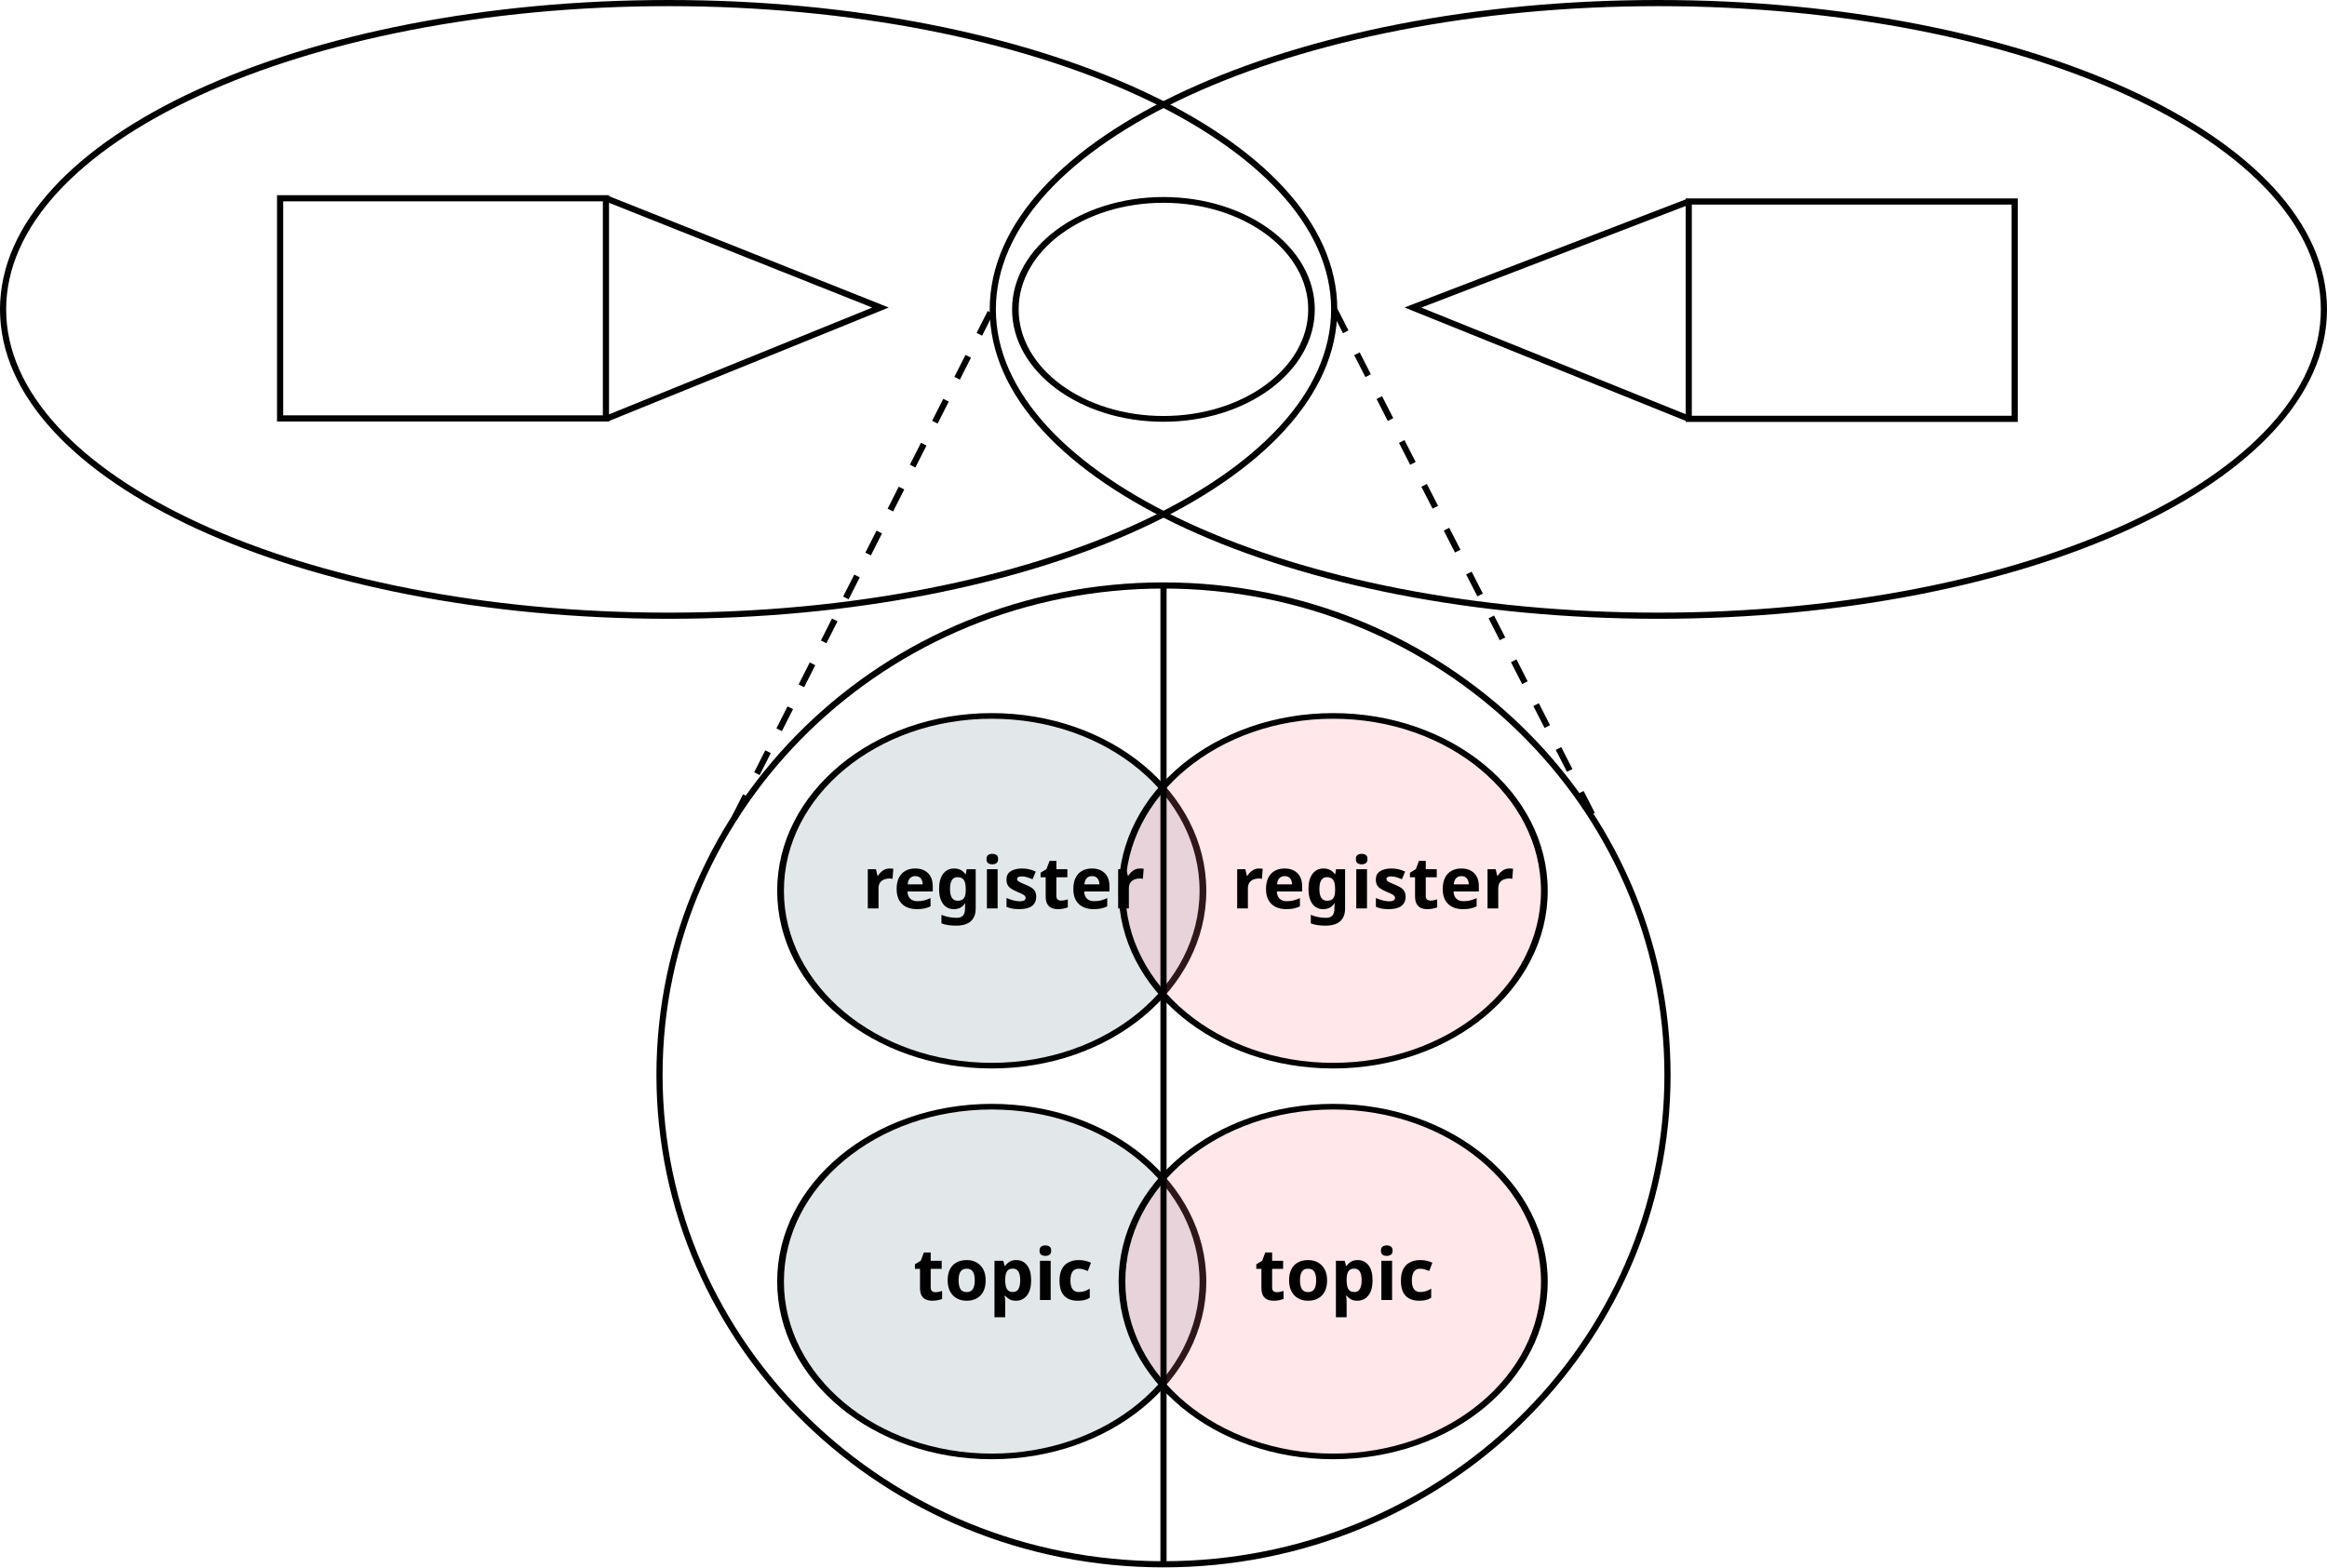
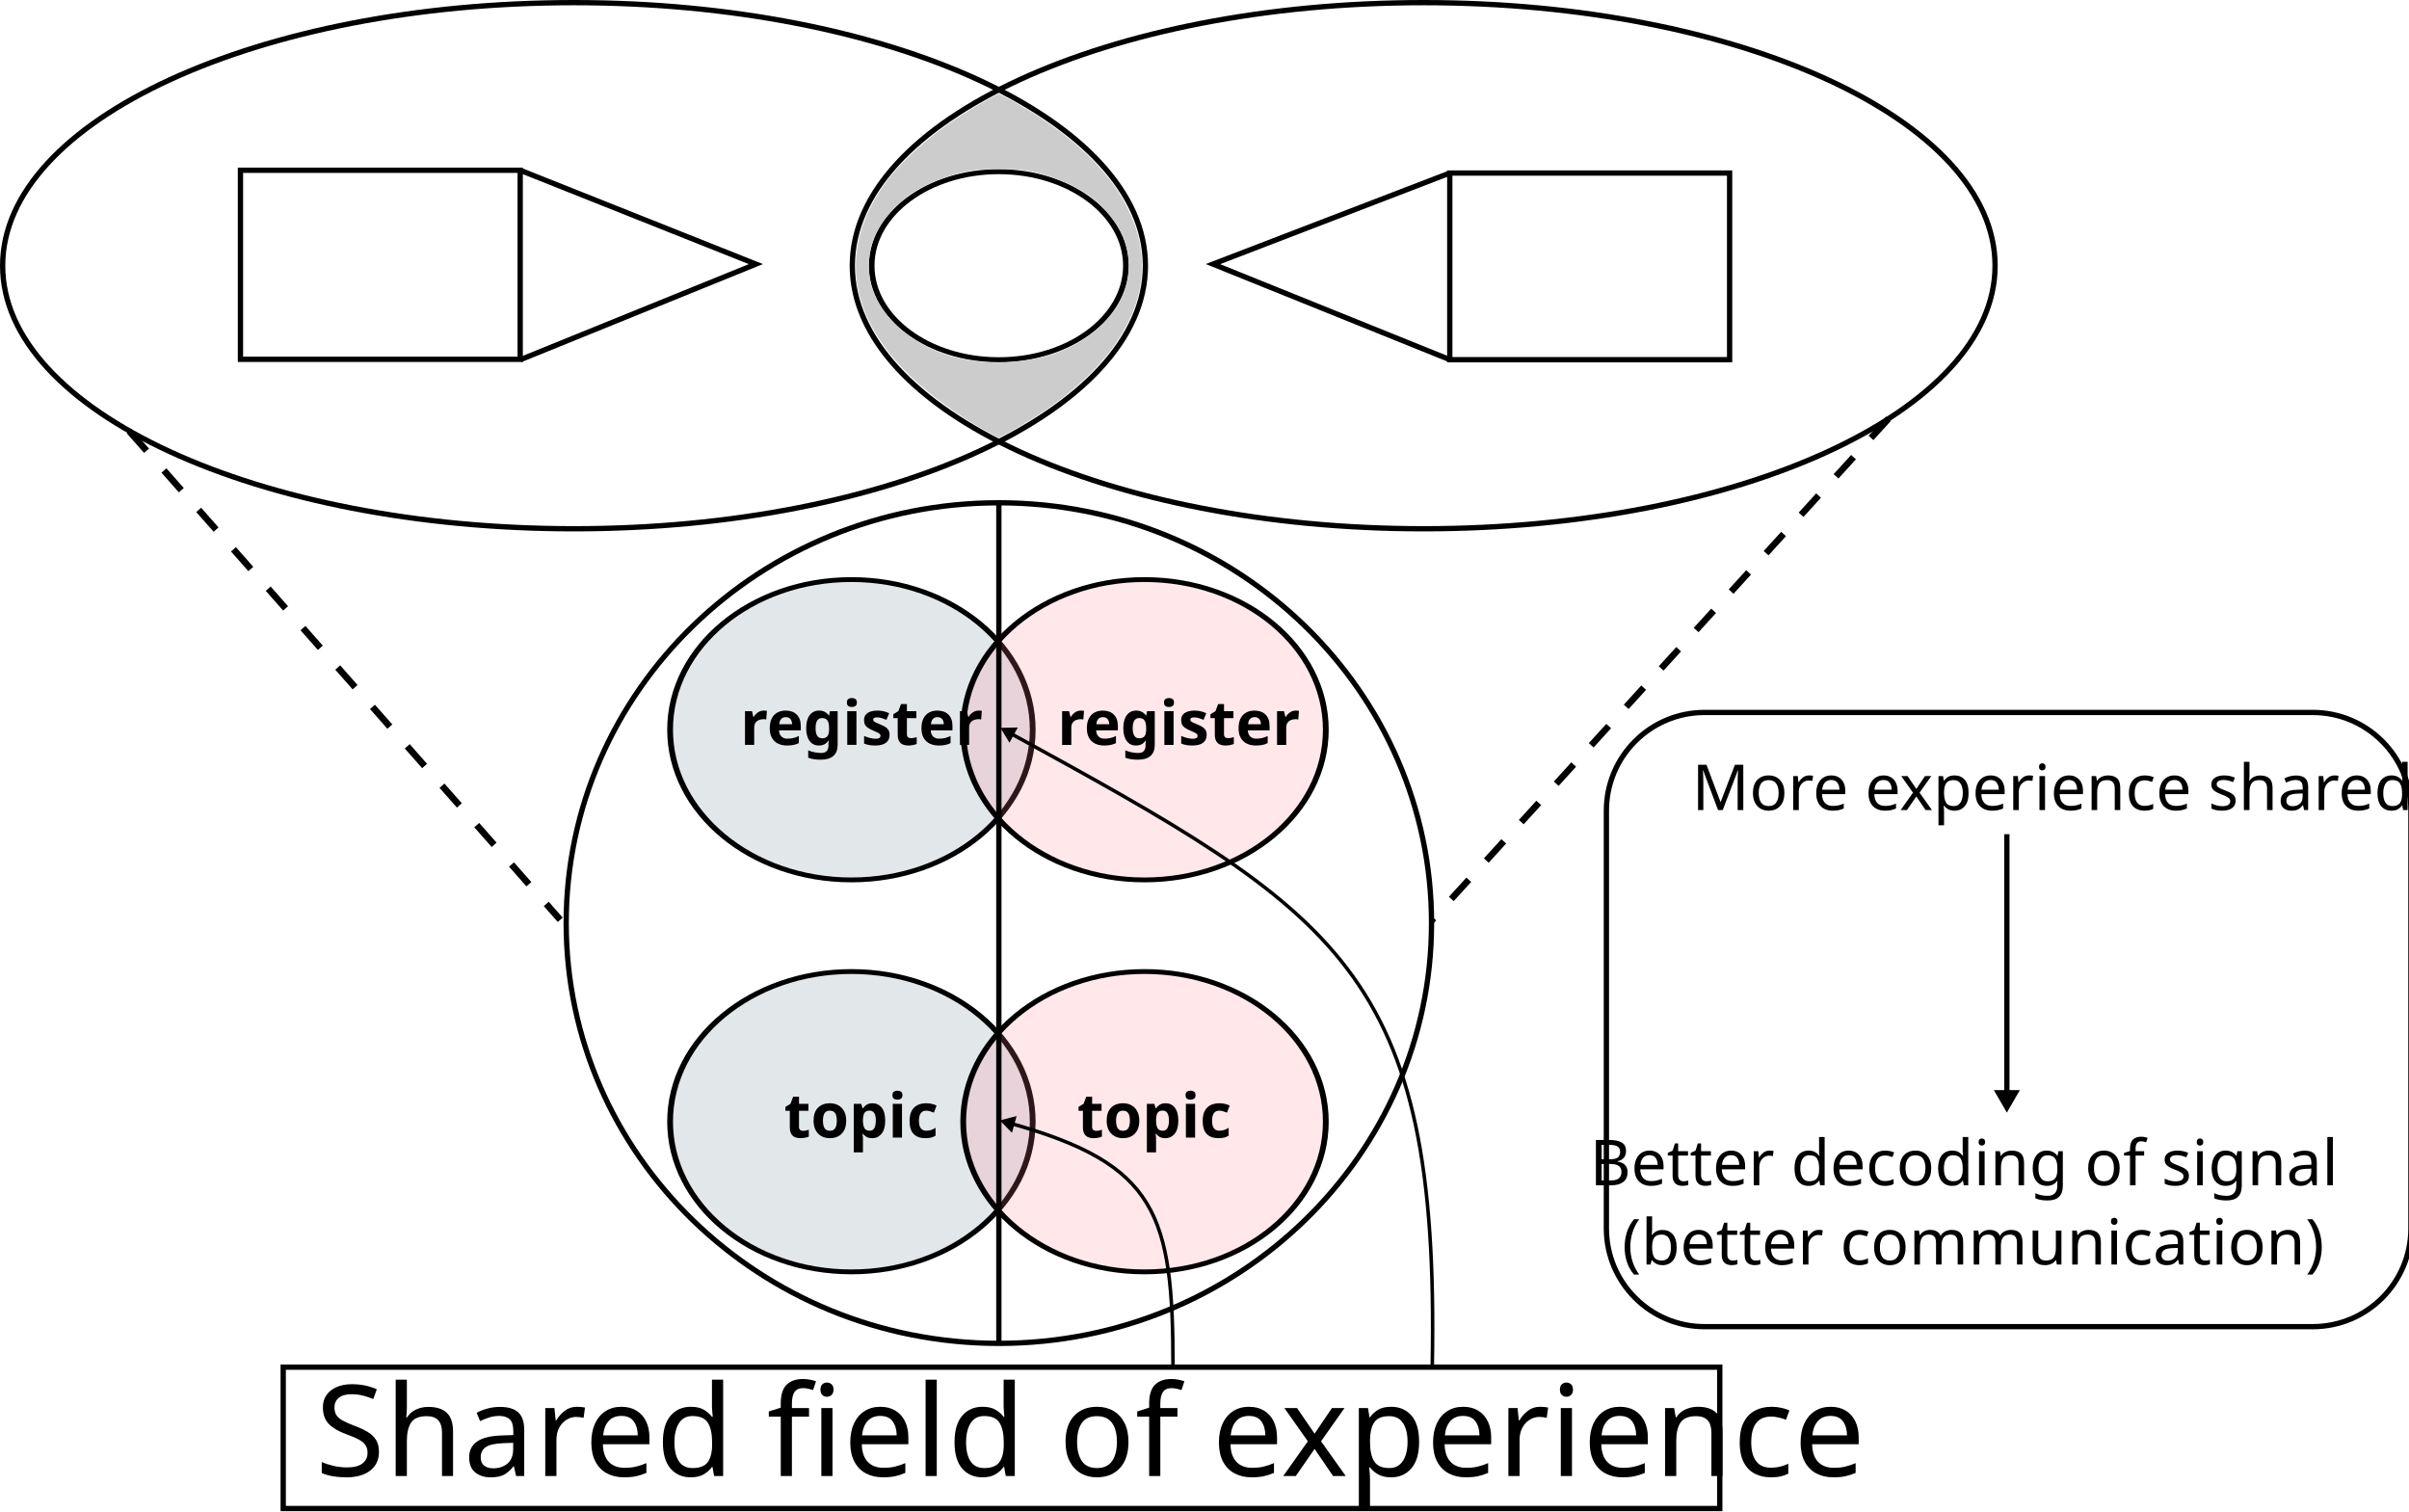
- <svg xmlns="http://www.w3.org/2000/svg" width="2267.581" height="1527.734" id="svg2" version="1.1">
-   <defs id="defs4" />
+ <svg xmlns="http://www.w3.org/2000/svg" width="2734.429" height="1715.187" id="svg2" version="1.1">
+   <defs id="defs4">
+     <marker orient="auto" refY="0" refX="0" id="TriangleOutM" style="overflow:visible">
+       <path id="path3983" d="m 5.77,0 -8.65,5 0,-10 8.65,5 z" style="fill-rule:evenodd;stroke:#000000;stroke-width:1pt" transform="scale(0.4,0.4)" />
+     </marker>
+     <marker orient="auto" refY="0" refX="0" id="TriangleOutM-6" style="overflow:visible">
+       <path id="path3983-3" d="m 5.77,0 -8.65,5 0,-10 8.65,5 z" style="fill-rule:evenodd;stroke:#000000;stroke-width:1pt" transform="scale(0.4,0.4)" />
+     </marker>
+   </defs>
  <g id="layer1" transform="translate(411.7081,-122.2396)">
    <flowRoot xml:space="preserve" id="flowRoot3969-9" style="font-size:40px;font-style:normal;font-weight:normal;line-height:125%;letter-spacing:0px;word-spacing:0px;fill:#000000;fill-opacity:1;stroke:none;font-family:sans-serif" transform="translate(408.471,-45.56367)">
      <flowRegion id="flowRegion3971-5">
        <rect id="rect3973-8" width="222.857" height="80" x="78.571" y="390.934" />
      </flowRegion>
      <flowPara id="flowPara3975-2" style="font-size:60px;font-family:Source Sans Pro;-inkscape-font-specification:Source Sans Pro">destination</flowPara>
    </flowRoot>
    <rect style="fill:none;stroke:#000000;stroke-width:6;stroke-linecap:butt;stroke-linejoin:miter;stroke-miterlimit:4;stroke-opacity:1;stroke-dasharray:none" id="rect3167-8" width="317.633" height="211.827" x="1233.914" y="318.653" />
    <flowRoot xml:space="preserve" id="flowRoot3969-5" style="font-size:40px;font-style:normal;font-weight:normal;line-height:125%;letter-spacing:0px;word-spacing:0px;fill:#000000;fill-opacity:1;stroke:none;font-family:sans-serif" transform="translate(1163.421,-10.0829)">
      <flowRegion id="flowRegion3971-2">
        <rect id="rect3973-7" width="315.714" height="87.143" x="78.571" y="390.934" />
      </flowRegion>
      <flowPara id="flowPara3975-26" style="font-size:60px;font-weight:bold;font-family:Source Sans Pro;-inkscape-font-specification:Source Sans Pro">destination</flowPara>
    </flowRoot>
    <rect style="fill:none;stroke:#000000;stroke-width:6;stroke-linecap:butt;stroke-linejoin:miter;stroke-miterlimit:4;stroke-opacity:1;stroke-dasharray:none" id="rect3167-8-9" width="317.511" height="214.583" x="-138.755" y="315.485" />
    <flowRoot xml:space="preserve" id="flowRoot3969-5-8" style="font-size:40px;font-style:normal;font-weight:normal;line-height:125%;letter-spacing:0px;word-spacing:0px;fill:#000000;fill-opacity:1;stroke:none;font-family:sans-serif" transform="translate(-141.5289,-12.29224)">
      <flowRegion id="flowRegion3971-2-2">
        <rect id="rect3973-7-4" width="315.714" height="87.143" x="78.571" y="390.934" />
      </flowRegion>
      <flowPara id="flowPara3975-26-8" style="font-size:60px;font-weight:bold;font-family:Source Sans Pro;-inkscape-font-specification:Source Sans Pro">source</flowPara>
    </flowRoot>
    <path style="fill:none;stroke:#000000;stroke-width:6;stroke-linecap:butt;stroke-linejoin:miter;stroke-miterlimit:4;stroke-opacity:1;stroke-dasharray:none" d="M 178.755,315.485 446.286,422.005 179.113,530.425" id="path4071" />
    <flowRoot xml:space="preserve" id="flowRoot3969-5-8-5" style="font-size:40px;font-style:normal;font-weight:normal;line-height:125%;letter-spacing:0px;word-spacing:0px;fill:#000000;fill-opacity:1;stroke:none;font-family:sans-serif" transform="translate(103.8614,-12.29224)">
      <flowRegion id="flowRegion3971-2-2-0">
        <rect id="rect3973-7-4-1" width="315.714" height="87.143" x="78.571" y="390.934" />
      </flowRegion>
      <flowPara id="flowPara3975-26-8-1" style="font-size:60px;font-weight:bold;font-family:Source Sans Pro;-inkscape-font-specification:Source Sans Pro">encoder</flowPara>
    </flowRoot>
    <path style="fill:none;stroke:#000000;stroke-width:6;stroke-linecap:butt;stroke-linejoin:miter;stroke-miterlimit:4;stroke-opacity:1;stroke-dasharray:none" d="M 1233.914,318.653 965.105,421.991 1233.914,530.424" id="path4102" />
    <flowRoot xml:space="preserve" id="flowRoot3969-5-3" style="font-size:40px;font-style:normal;font-weight:normal;line-height:125%;letter-spacing:0px;word-spacing:0px;fill:#000000;fill-opacity:1;stroke:none;font-family:sans-serif" transform="translate(938.5242,-10.0829)">
      <flowRegion id="flowRegion3971-2-7">
        <rect id="rect3973-7-7" width="315.714" height="87.143" x="78.571" y="390.934" />
      </flowRegion>
      <flowPara id="flowPara3975-26-1" style="font-size:60px;font-weight:bold;font-family:Source Sans Pro;-inkscape-font-specification:Source Sans Pro">decoder</flowPara>
    </flowRoot>
-     <path style="fill:none;stroke:#000000;stroke-width:6.4;stroke-miterlimit:4;stroke-opacity:1;stroke-dasharray:none" id="path4131" d="m 852.857,449.505 c 0,67.063 -64.599,121.429 -144.286,121.429 -79.687,0 -144.286,-54.365 -144.286,-121.429 0,-67.063 64.599,-121.429 144.286,-121.429 79.687,0 144.286,54.365 144.286,121.429" transform="matrix(1,0,0,0.8787885,13.44408,28.79118)" />
+     <path style="fill:none;stroke:#000000;stroke-width:6.4;stroke-miterlimit:4;stroke-opacity:1;stroke-dasharray:none" id="path4131" d="m 852.857,449.505 c 0,67.063 -64.599,121.429 -144.286,121.429 -79.687,0 -144.286,-54.365 -144.286,-121.429 0,-67.063 64.599,-121.429 144.286,-121.429 79.687,0 144.286,54.365 144.286,121.429 z" transform="matrix(1,0,0,0.8787885,13.44408,28.79118)" />
    <flowRoot xml:space="preserve" id="flowRoot3969-5-8-5-7" style="font-size:40px;font-style:normal;font-weight:normal;line-height:125%;letter-spacing:0px;word-spacing:0px;fill:#000000;fill-opacity:1;stroke:none;font-family:sans-serif" transform="translate(569.2775,-11.19768)">
      <flowRegion id="flowRegion3971-2-2-0-3">
        <rect id="rect3973-7-4-1-2" width="315.714" height="87.143" x="78.571" y="390.934" />
      </flowRegion>
      <flowPara id="flowPara3975-26-8-1-7" style="font-size:60px;font-weight:bold;font-family:Source Sans Pro;-inkscape-font-specification:Source Sans Pro">signal</flowPara>
    </flowRoot>
-     <path style="fill:none;stroke:#000000;stroke-width:6;stroke-miterlimit:4;stroke-opacity:1;stroke-dasharray:none" id="path4325" d="m 1062.857,117.566 c 0,164.896 -290.375,298.571 -648.571,298.571 -358.196,0 -648.571,-133.675 -648.571,-298.571 0,-164.896 290.375,-298.571 648.571,-298.571 C 772.482,-181.006 1062.857,-47.331 1062.857,117.566 Z" transform="translate(-174.4224,306.2455)" />
-     <path style="fill:none;stroke:#000000;stroke-width:6;stroke-miterlimit:4;stroke-opacity:1;stroke-dasharray:none" id="path4325-4" d="m 1062.857,117.566 c 0,164.896 -290.375,298.571 -648.571,298.571 -358.196,0 -648.571,-133.675 -648.571,-298.571 0,-164.896 290.375,-298.571 648.571,-298.571 C 772.482,-181.006 1062.857,-47.331 1062.857,117.566 Z" transform="translate(790.0155,306.2455)" />
+     <path style="fill:none;stroke:#000000;stroke-width:6;stroke-miterlimit:4;stroke-opacity:1;stroke-dasharray:none" id="path4325" d="m 1062.857,117.566 c 0,164.896 -290.375,298.571 -648.571,298.571 -358.196,0 -648.571,-133.675 -648.571,-298.571 0,-164.896 290.375,-298.571 648.571,-298.571 358.196,0 648.571,133.675 648.571,298.571 z" transform="translate(-174.4224,306.2455)" />
+     <path style="fill:none;stroke:#000000;stroke-width:6;stroke-miterlimit:4;stroke-opacity:1;stroke-dasharray:none" id="path4325-4" d="m 1062.857,117.566 c 0,164.896 -290.375,298.571 -648.571,298.571 -358.196,0 -648.571,-133.675 -648.571,-298.571 0,-164.896 290.375,-298.571 648.571,-298.571 358.196,0 648.571,133.675 648.571,298.571 z" transform="translate(790.0155,306.2455)" />
    <flowRoot xml:space="preserve" id="flowRoot3969-5-8-0" style="font-size:40px;font-style:normal;font-weight:normal;line-height:125%;letter-spacing:0px;word-spacing:0px;fill:#000000;fill-opacity:1;stroke:none;font-family:sans-serif" transform="translate(-92.14707,-205.2437)">
      <flowRegion id="flowRegion3971-2-2-3">
        <rect id="rect3973-7-4-7" width="572.857" height="104.286" x="78.571" y="390.934" />
      </flowRegion>
      <flowPara id="flowPara3975-26-8-9" style="font-size:70px;font-weight:bold;font-family:Source Sans Pro;-inkscape-font-specification:Source Sans Pro">field of experience</flowPara>
    </flowRoot>
    <flowRoot xml:space="preserve" id="flowRoot3969-5-8-0-0" style="font-size:40px;font-style:normal;font-weight:normal;line-height:125%;letter-spacing:0px;word-spacing:0px;fill:#000000;fill-opacity:1;stroke:none;font-family:sans-serif" transform="translate(864.3135,-201.1081)">
      <flowRegion id="flowRegion3971-2-2-3-7">
        <rect id="rect3973-7-4-7-3" width="572.857" height="104.286" x="78.571" y="390.934" />
      </flowRegion>
      <flowPara id="flowPara3975-26-8-9-0" style="font-size:70px;font-weight:bold;font-family:Source Sans Pro;-inkscape-font-specification:Source Sans Pro">field of experience</flowPara>
    </flowRoot>
    <flowRoot xml:space="preserve" id="flowRoot4418" style="font-size:40px;font-style:normal;font-weight:normal;line-height:125%;letter-spacing:0px;word-spacing:0px;fill:#607b8b;fill-opacity:1;stroke:none;font-family:sans-serif" transform="translate(-73.9049,-323.7779)">
      <flowRegion id="flowRegion4420">
        <rect id="rect4422" width="928.571" height="168.571" x="220" y="438.286" style="fill:#607b8b;fill-opacity:1" />
      </flowRegion>
      <flowPara id="flowPara4424" style="font-size:90px;font-weight:bold;fill:#607b8b;fill-opacity:1;font-family:Source Sans Pro;-inkscape-font-specification:Source Sans Pro">writer</flowPara>
    </flowRoot>
    <flowRoot xml:space="preserve" id="flowRoot4418-5" style="font-size:40px;font-style:normal;font-weight:normal;line-height:125%;letter-spacing:0px;word-spacing:0px;fill:#607b8b;fill-opacity:1;stroke:none;font-family:sans-serif" transform="translate(872.6803,-319.6423)">
      <flowRegion id="flowRegion4420-9">
        <rect id="rect4422-7" width="928.571" height="168.571" x="220" y="438.286" style="fill:#607b8b;fill-opacity:1" />
      </flowRegion>
      <flowPara id="flowPara4424-3" style="font-size:90px;font-weight:bold;fill:#607b8b;fill-opacity:1;font-family:Source Sans Pro;-inkscape-font-specification:Source Sans Pro">reader</flowPara>
    </flowRoot>
-     <path style="fill:none;stroke:#000000;stroke-width:6;stroke-linecap:butt;stroke-linejoin:miter;stroke-miterlimit:4;stroke-opacity:1;stroke-dasharray:24, 24;stroke-dashoffset:0" d="M 553.486,426.684 304.151,919.269" id="path4529" />
-     <path style="fill:none;stroke:#000000;stroke-width:6;stroke-linecap:butt;stroke-linejoin:miter;stroke-miterlimit:4;stroke-opacity:1;stroke-dasharray:24, 24;stroke-dashoffset:0" d="M 888.745,424.295 1148.484,933.08" id="path4529-5" />
-     <path style="fill:#607b8b;fill-opacity:0.181;stroke:#000000;stroke-width:5.501;stroke-miterlimit:4;stroke-opacity:1;stroke-dasharray:none;stroke-dashoffset:0" id="path4549" d="m 1147.533,917.3 c 0,94.284 -77.337,170.716 -172.736,170.716 -95.4,0 -172.736,-76.432 -172.736,-170.716 0,-94.284 77.337,-170.716 172.736,-170.716 C 1070.197,746.585 1147.533,823.017 1147.533,917.3 Z" transform="matrix(1.191408,0,0,0.9984071,-606.6724,74.66116)" />
-     <path style="fill:#ff7b8b;fill-opacity:0.181;stroke:#000000;stroke-width:5.501;stroke-miterlimit:4;stroke-opacity:1;stroke-dasharray:none;stroke-dashoffset:0" id="path4549-5" d="m 1147.533,917.3 c 0,94.284 -77.337,170.716 -172.736,170.716 -95.4,0 -172.736,-76.432 -172.736,-170.716 0,-94.284 77.337,-170.716 172.736,-170.716 C 1070.197,746.585 1147.533,823.017 1147.533,917.3 Z" transform="matrix(1.191408,0,0,0.9984071,-273.9675,74.66116)" />
-     <text xml:space="preserve" style="font-size:40px;font-style:normal;font-weight:normal;line-height:125%;letter-spacing:0px;word-spacing:0px;fill:#000000;fill-opacity:1;stroke:none;font-family:sans-serif" x="428.488" y="1007.685" id="text4587">
-       <tspan id="tspan4589" x="428.488" y="1007.685" style="font-size:70px;font-style:normal;font-variant:normal;font-weight:600;font-stretch:normal;font-family:Source Sans Pro;-inkscape-font-specification:Source Sans Pro">register</tspan>
+     <path style="fill:none;stroke:#000000;stroke-width:7.455;stroke-linecap:butt;stroke-linejoin:miter;stroke-miterlimit:4;stroke-opacity:1;stroke-dasharray:29.819, 29.819;stroke-dashoffset:0" d="M -265.084,611.516 224.233,1166.212" id="path4529" />
+     <path style="fill:none;stroke:#000000;stroke-width:7.372;stroke-linecap:butt;stroke-linejoin:miter;stroke-miterlimit:4;stroke-opacity:1;stroke-dasharray:29.486, 29.486;stroke-dashoffset:0" d="M 1731.915,597.489 1213.197,1167.233" id="path4529-5" />
+     <path style="fill:#607b8b;fill-opacity:0.181;stroke:#000000;stroke-width:5.501;stroke-miterlimit:4;stroke-opacity:1;stroke-dasharray:none;stroke-dashoffset:0" id="path4549" d="m 1147.533,917.3 c 0,94.284 -77.337,170.716 -172.736,170.716 -95.4,0 -172.736,-76.432 -172.736,-170.716 0,-94.284 77.337,-170.716 172.736,-170.716 95.4,0 172.736,76.432 172.736,170.716 z" transform="matrix(1.191408,0,0,0.9984071,-606.6724,34.66116)" />
+     <path style="fill:#ff7b8b;fill-opacity:0.181;stroke:#000000;stroke-width:5.501;stroke-miterlimit:4;stroke-opacity:1;stroke-dasharray:none;stroke-dashoffset:0" id="path4549-5" d="m 1147.533,917.3 c 0,94.284 -77.337,170.716 -172.736,170.716 -95.4,0 -172.736,-76.432 -172.736,-170.716 0,-94.284 77.337,-170.716 172.736,-170.716 95.4,0 172.736,76.432 172.736,170.716 z" transform="matrix(1.191408,0,0,0.9984071,-273.9675,34.66116)" />
+     <text xml:space="preserve" style="font-size:40px;font-style:normal;font-weight:normal;line-height:125%;letter-spacing:0px;word-spacing:0px;fill:#000000;fill-opacity:1;stroke:none;font-family:sans-serif" x="428.488" y="967.685" id="text4587">
+       <tspan id="tspan4589" x="428.488" y="967.685" style="font-size:70px;font-style:normal;font-variant:normal;font-weight:600;font-stretch:normal;font-family:Source Sans Pro;-inkscape-font-specification:Source Sans Pro">register</tspan>
    </text>
-     <text xml:space="preserve" style="font-size:40px;font-style:normal;font-weight:normal;line-height:125%;letter-spacing:0px;word-spacing:0px;fill:#000000;fill-opacity:1;stroke:none;font-family:sans-serif" x="788.442" y="1007.693" id="text4587-3">
-       <tspan id="tspan4589-6" x="788.442" y="1007.693" style="font-size:70px;font-style:normal;font-variant:normal;font-weight:600;font-stretch:normal;font-family:Source Sans Pro;-inkscape-font-specification:Source Sans Pro">register</tspan>
+     <text xml:space="preserve" style="font-size:40px;font-style:normal;font-weight:normal;line-height:125%;letter-spacing:0px;word-spacing:0px;fill:#000000;fill-opacity:1;stroke:none;font-family:sans-serif" x="788.442" y="967.693" id="text4587-3">
+       <tspan id="tspan4589-6" x="788.442" y="967.693" style="font-size:70px;font-style:normal;font-variant:normal;font-weight:600;font-stretch:normal;font-family:Source Sans Pro;-inkscape-font-specification:Source Sans Pro">register</tspan>
    </text>
-     <path style="fill:#607b8b;fill-opacity:0.181;stroke:#000000;stroke-width:5.501;stroke-miterlimit:4;stroke-opacity:1;stroke-dasharray:none;stroke-dashoffset:0" id="path4549-7" d="m 1147.533,917.3 c 0,94.284 -77.337,170.716 -172.736,170.716 -95.4,0 -172.736,-76.432 -172.736,-170.716 0,-94.284 77.337,-170.716 172.736,-170.716 C 1070.197,746.585 1147.533,823.017 1147.533,917.3 Z" transform="matrix(1.191408,0,0,0.9984071,-606.6724,455.5393)" />
-     <path style="fill:#ff7b8b;fill-opacity:0.181;stroke:#000000;stroke-width:5.501;stroke-miterlimit:4;stroke-opacity:1;stroke-dasharray:none;stroke-dashoffset:0" id="path4549-5-6" d="m 1147.533,917.3 c 0,94.284 -77.337,170.716 -172.736,170.716 -95.4,0 -172.736,-76.432 -172.736,-170.716 0,-94.284 77.337,-170.716 172.736,-170.716 C 1070.197,746.585 1147.533,823.017 1147.533,917.3 Z" transform="matrix(1.191408,0,0,0.9984071,-273.9675,455.5393)" />
-     <text xml:space="preserve" style="font-size:40px;font-style:normal;font-weight:normal;line-height:125%;letter-spacing:0px;word-spacing:0px;fill:#000000;fill-opacity:1;stroke:none;font-family:sans-serif" x="478.222" y="1389.368" id="text4587-1">
-       <tspan id="tspan4589-4" x="478.222" y="1389.368" style="font-size:70px;font-style:normal;font-variant:normal;font-weight:600;font-stretch:normal;font-family:Source Sans Pro;-inkscape-font-specification:Source Sans Pro">topic</tspan>
+     <path style="fill:#607b8b;fill-opacity:0.181;stroke:#000000;stroke-width:5.501;stroke-miterlimit:4;stroke-opacity:1;stroke-dasharray:none;stroke-dashoffset:0" id="path4549-7" d="m 1147.533,917.3 c 0,94.284 -77.337,170.716 -172.736,170.716 -95.4,0 -172.736,-76.432 -172.736,-170.716 0,-94.284 77.337,-170.716 172.736,-170.716 95.4,0 172.736,76.432 172.736,170.716 z" transform="matrix(1.191408,0,0,0.9984071,-606.6724,479.5393)" />
+     <path style="fill:#ff7b8b;fill-opacity:0.181;stroke:#000000;stroke-width:5.501;stroke-miterlimit:4;stroke-opacity:1;stroke-dasharray:none;stroke-dashoffset:0" id="path4549-5-6" d="m 1147.533,917.3 c 0,94.284 -77.337,170.716 -172.736,170.716 -95.4,0 -172.736,-76.432 -172.736,-170.716 0,-94.284 77.337,-170.716 172.736,-170.716 95.4,0 172.736,76.432 172.736,170.716 z" transform="matrix(1.191408,0,0,0.9984071,-273.9675,479.5393)" />
+     <text xml:space="preserve" style="font-size:40px;font-style:normal;font-weight:normal;line-height:125%;letter-spacing:0px;word-spacing:0px;fill:#000000;fill-opacity:1;stroke:none;font-family:sans-serif" x="478.222" y="1413.368" id="text4587-1">
+       <tspan id="tspan4589-4" x="478.222" y="1413.368" style="font-size:70px;font-style:normal;font-variant:normal;font-weight:600;font-stretch:normal;font-family:Source Sans Pro;-inkscape-font-specification:Source Sans Pro">topic</tspan>
    </text>
-     <text xml:space="preserve" style="font-size:40px;font-style:normal;font-weight:normal;line-height:125%;letter-spacing:0px;word-spacing:0px;fill:#000000;fill-opacity:1;stroke:none;font-family:sans-serif" x="810.927" y="1389.368" id="text4587-3-3">
-       <tspan id="tspan4589-6-2" x="810.927" y="1389.368" style="font-size:70px;font-style:normal;font-variant:normal;font-weight:600;font-stretch:normal;font-family:Source Sans Pro;-inkscape-font-specification:Source Sans Pro">topic</tspan>
+     <text xml:space="preserve" style="font-size:40px;font-style:normal;font-weight:normal;line-height:125%;letter-spacing:0px;word-spacing:0px;fill:#000000;fill-opacity:1;stroke:none;font-family:sans-serif" x="810.927" y="1413.368" id="text4587-3-3">
+       <tspan id="tspan4589-6-2" x="810.927" y="1413.368" style="font-size:70px;font-style:normal;font-variant:normal;font-weight:600;font-stretch:normal;font-family:Source Sans Pro;-inkscape-font-specification:Source Sans Pro">topic</tspan>
    </text>
-     <path style="fill:none;stroke:#000000;stroke-width:6;stroke-miterlimit:4;stroke-opacity:1;stroke-dasharray:none;stroke-dashoffset:0" id="path4678" d="m 1715.239,1249.398 c 0,263.459 -219.883,477.034 -491.122,477.034 -271.239,0 -491.122,-213.576 -491.122,-477.034 0,-263.459 219.883,-477.034 491.122,-477.034 C 1495.356,772.364 1715.239,985.939 1715.239,1249.398 Z" transform="translate(-502.0346,-79.45883)" />
+     <path style="fill:none;stroke:#000000;stroke-width:6;stroke-miterlimit:4;stroke-opacity:1;stroke-dasharray:none;stroke-dashoffset:0" id="path4678" d="m 1715.239,1249.398 c 0,263.459 -219.883,477.034 -491.122,477.034 -271.239,0 -491.122,-213.576 -491.122,-477.034 0,-263.459 219.883,-477.034 491.122,-477.034 271.239,0 491.122,213.576 491.122,477.034 z" transform="translate(-502.0346,-79.45883)" />
    <path style="fill:none;stroke:#000000;stroke-width:6;stroke-linecap:butt;stroke-linejoin:miter;stroke-miterlimit:4;stroke-opacity:1;stroke-dasharray:none" d="m 1133.79,570.665 0,954.069" id="path4680" transform="translate(-411.7081,122.2396)" />
-     <flowRoot xml:space="preserve" id="flowRoot4418-7" style="font-size:40px;font-style:normal;font-weight:normal;line-height:125%;letter-spacing:0px;word-spacing:0px;fill:#607b8b;fill-opacity:1;stroke:none;font-family:sans-serif" transform="translate(-113.3575,675.5413)">
+     <flowRoot xml:space="preserve" id="flowRoot4418-7" style="font-size:40px;font-style:normal;font-weight:normal;line-height:125%;letter-spacing:0px;word-spacing:0px;fill:#607b8b;fill-opacity:1;stroke:none;font-family:sans-serif" transform="translate(27.79997,662.5761)">
      <flowRegion id="flowRegion4420-97">
        <rect id="rect4422-9" width="928.571" height="168.571" x="220" y="438.286" style="fill:#607b8b;fill-opacity:1" />
      </flowRegion>
      <flowPara id="flowPara4424-7" style="font-size:90px;font-weight:bold;fill:#607b8b;fill-opacity:1;font-family:Source Sans Pro;-inkscape-font-specification:Source Sans Pro">writer</flowPara>
    </flowRoot>
-     <flowRoot xml:space="preserve" id="flowRoot4418-5-2" style="font-size:40px;font-style:normal;font-weight:normal;line-height:125%;letter-spacing:0px;word-spacing:0px;fill:#607b8b;fill-opacity:1;stroke:none;font-family:sans-serif" transform="translate(859.0116,674.5963)">
+     <flowRoot xml:space="preserve" id="flowRoot4418-5-2" style="font-size:40px;font-style:normal;font-weight:normal;line-height:125%;letter-spacing:0px;word-spacing:0px;fill:#607b8b;fill-opacity:1;stroke:none;font-family:sans-serif" transform="translate(721.0189,675.5753)">
      <flowRegion id="flowRegion4420-9-0">
        <rect id="rect4422-7-1" width="928.571" height="168.571" x="220" y="438.286" style="fill:#607b8b;fill-opacity:1" />
      </flowRegion>
      <flowPara id="flowPara4424-3-0" style="font-size:90px;font-weight:bold;fill:#607b8b;fill-opacity:1;font-family:Source Sans Pro;-inkscape-font-specification:Source Sans Pro">reader</flowPara>
    </flowRoot>
+     <g id="g4304" transform="translate(-14.14212,-139.5427)">
+       <text id="text3054" y="1937.111" x="-39.697" style="font-size:40px;font-style:normal;font-weight:normal;line-height:125%;letter-spacing:0px;word-spacing:0px;fill:#000000;fill-opacity:1;stroke:none;font-family:sans-serif" xml:space="preserve">
+         <tspan style="font-size:144px" y="1937.111" x="-39.697" id="tspan3056">Shared field of experience</tspan>
+       </text>
+       <rect y="1813.516" x="-76.093" height="160.453" width="1630.634" id="rect4302" style="fill:none;stroke:#000000;stroke-width:6;stroke-miterlimit:4;stroke-opacity:1;stroke-dasharray:none;stroke-dashoffset:0" />
+     </g>
+     <g id="g4545" transform="translate(-46.25278,100.2917)">
+       <text id="text4309" y="941.368" x="1555.019" style="font-size:40px;font-style:normal;font-weight:normal;line-height:125%;letter-spacing:0px;word-spacing:0px;fill:#000000;fill-opacity:1;stroke:none;font-family:sans-serif" xml:space="preserve">
+         <tspan style="font-size:72px" y="941.368" x="1555.019" id="tspan4311">More experience shared</tspan>
+       </text>
+       <text id="text4309-3" y="1367.195" x="1910.701" style="font-size:40px;font-style:normal;font-weight:normal;line-height:125%;letter-spacing:0px;word-spacing:0px;fill:#000000;fill-opacity:1;stroke:none;font-family:sans-serif" xml:space="preserve">
+         <tspan id="tspan4334" style="font-size:72px;text-align:center;text-anchor:middle" y="1367.195" x="1910.701">Better decoding of signal</tspan>
+         <tspan id="tspan4522" style="font-size:72px;text-align:center;text-anchor:middle" y="1457.195" x="1910.701">(better communication)</tspan>
+       </text>
+       <path id="path4336" d="m 1912.506,968.779 0,298.94" style="fill:none;stroke:#000000;stroke-width:6;stroke-linecap:butt;stroke-linejoin:miter;stroke-miterlimit:4;stroke-opacity:1;stroke-dasharray:none;marker-end:url(#TriangleOutM)" />
+       <rect ry="111.429" transform="translate(-411.7081,122.2396)" y="708.349" x="1869.648" height="697.124" width="913.209" id="rect4524" style="fill:none;stroke:#000000;stroke-width:6;stroke-miterlimit:4;stroke-opacity:1;stroke-dasharray:none;stroke-dashoffset:0" />
+     </g>
+     <path style="fill:#cccccc;fill-opacity:1;stroke:none;stroke-width:5.714;stroke-miterlimit:4;stroke-opacity:1;stroke-dasharray:none;stroke-dashoffset:0" d="m 1128.766,494.499 c -38.905,-20.343 -76.735,-47.936 -102.834,-75.006 -64.581,-66.985 -71.943,-140.507 -21.183,-211.55 16.919,-23.68 48.547,-52.286 82.28,-74.419 18.748,-12.301 43.928,-26.669 46.737,-26.669 1.079,0 8.431,3.65 16.338,8.111 88.204,49.761 137.959,108.711 145.25,172.094 7.946,69.079 -39.32,138.126 -132.724,193.889 -13.29,7.934 -28.129,15.996 -29.173,15.848 -0.223,-0.031 -2.333,-1.066 -4.69,-2.298 l 0,0 z m 37.366,-85.61 c 34.283,-5.233 64.266,-19.8 86.005,-41.784 26.949,-27.253 35.605,-60.409 24.492,-93.805 -5.869,-17.637 -24.362,-40.561 -42.863,-53.131 -16.701,-11.348 -44.559,-22.21 -67.857,-26.458 -13.09,-2.387 -51.395,-2.321 -65,0.112 -22.63,4.046 -50.332,14.881 -66.892,26.164 -11.024,7.511 -25.949,22.643 -33.202,33.665 -7.828,11.895 -12.221,23.89 -13.992,38.204 -3.328,26.897 6.177,52.519 27.587,74.367 35.548,36.276 91.151,51.913 151.722,42.667 l 0,0 z" id="path3072" transform="translate(-411.7081,122.2396)" />
+     <path style="fill:none;stroke:#000000;stroke-width:4;stroke-linecap:butt;stroke-linejoin:miter;stroke-miterlimit:4;stroke-opacity:1;stroke-dasharray:none;marker-end:url(#TriangleOutM)" d="m 919.762,1674.062 c 0,-173.689 -17.918,-230.6 -185.623,-277.098" id="path3847" />
+     <path style="fill:none;stroke:#000000;stroke-width:4;stroke-linecap:butt;stroke-linejoin:miter;stroke-miterlimit:4;stroke-opacity:1;stroke-dasharray:none;marker-end:url(#TriangleOutM)" d="m 1214.046,1672.3 c 8.352,-448.719 -105.969,-513.418 -480.178,-718.473" id="path3847-9" />
  </g>
</svg>
